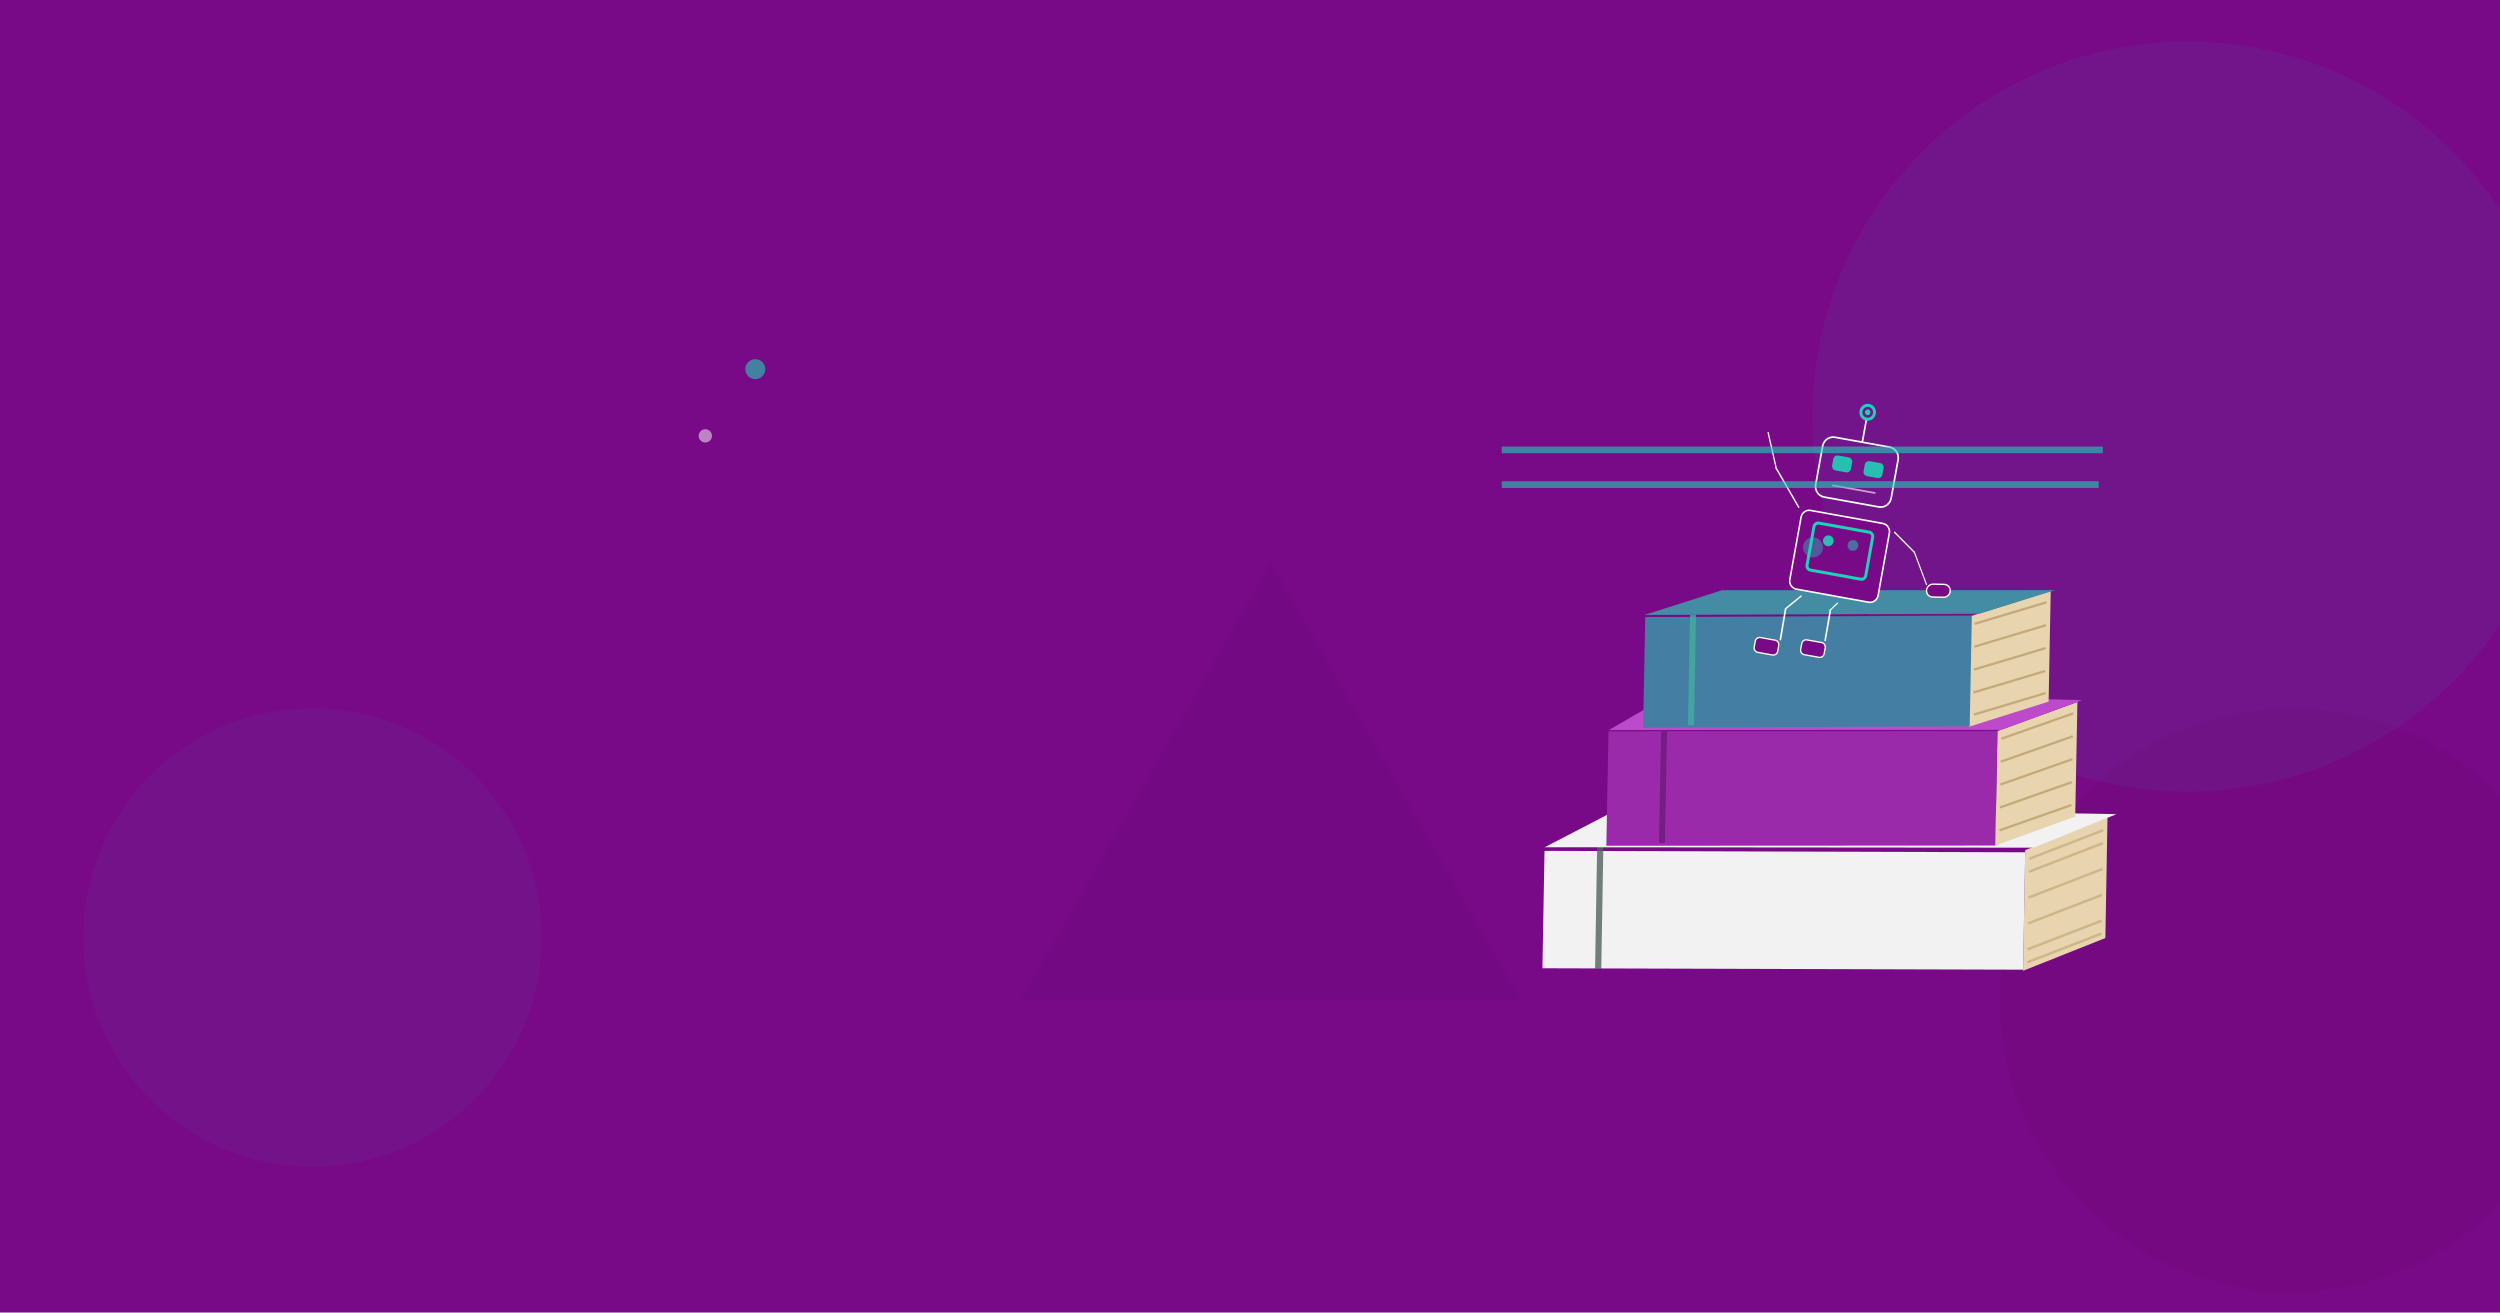
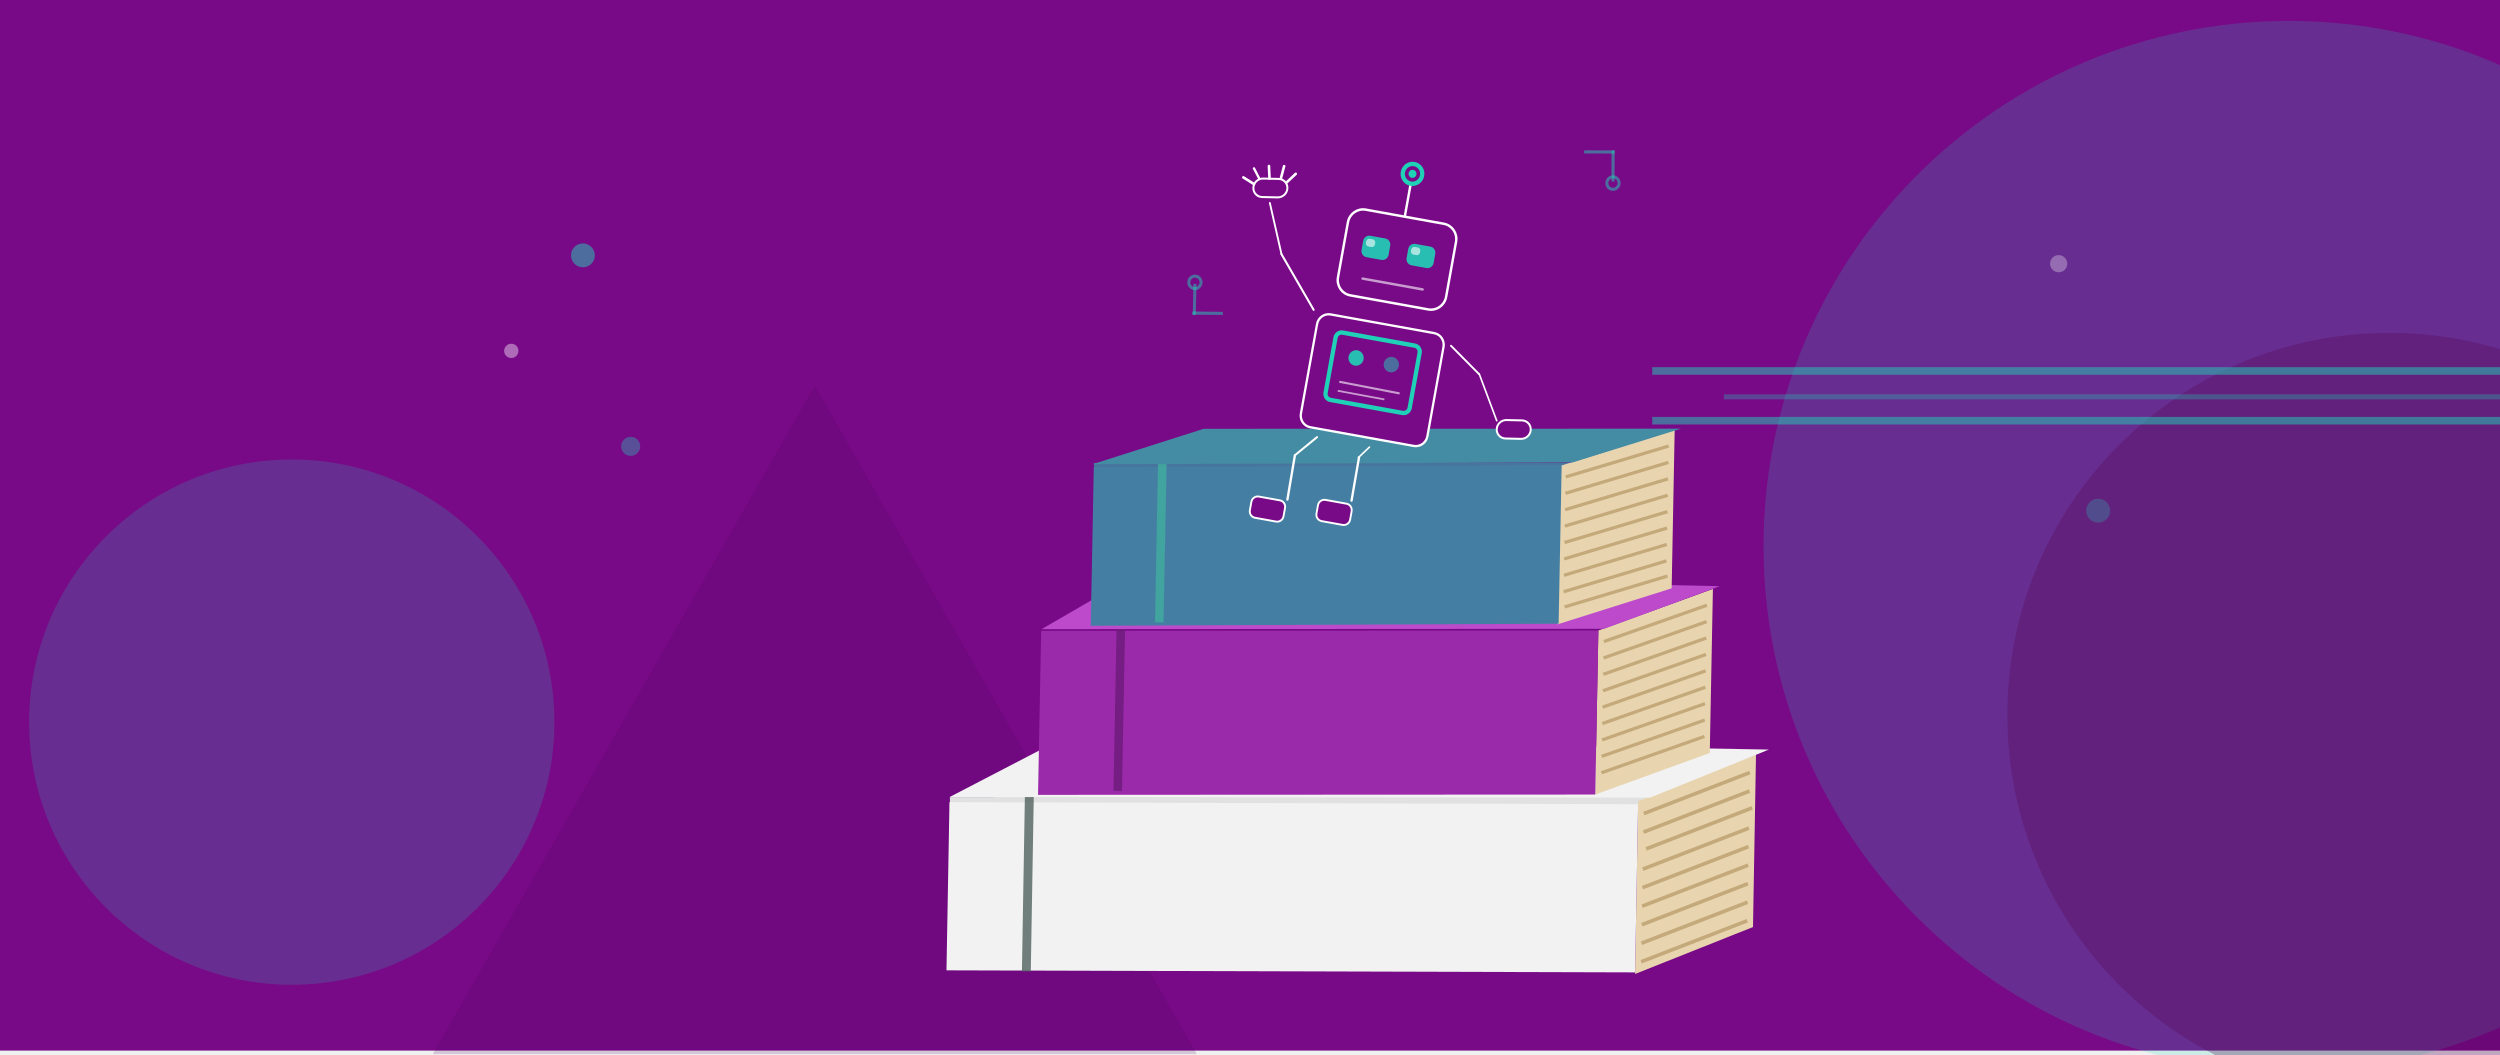
- <svg xmlns="http://www.w3.org/2000/svg" xmlns:xlink="http://www.w3.org/1999/xlink" viewBox="0 0 1200 630" width="1200" height="630" version="1.1" id="svg_og_share">
-   <defs id="defs_og">
-     <linearGradient id="swatch21_og">
-       <stop style="stop-color:#03041a;stop-opacity:1;" offset="0" />
+ <svg xmlns="http://www.w3.org/2000/svg" xmlns:xlink="http://www.w3.org/1999/xlink" viewBox="0 0 523.519 220.733" width="1047.039" height="441.466" version="1.1" id="svg70">
+   <defs id="defs1">
+     <linearGradient id="swatch21">
+       <stop style="stop-color:#03041a;stop-opacity:1;" offset="0" id="stop21" />
    </linearGradient>
-     <linearGradient id="swatch13_og">
-       <stop style="stop-color:#780987;stop-opacity:1;" offset="0" />
+     <linearGradient id="swatch13">
+       <stop style="stop-color:#780987;stop-opacity:1;" offset="0" id="stop13" />
    </linearGradient>
-     <linearGradient id="swatch1_og">
-       <stop style="stop-color:#cfb68a;stop-opacity:1;" offset="0" />
+     <linearGradient id="swatch1">
+       <stop style="stop-color:#cfb68a;stop-opacity:1;" offset="0" id="stop1" />
    </linearGradient>
-     <linearGradient id="swatch_page_creme">
-       <stop style="stop-color:#fefefe;stop-opacity:1;" offset="0" />
+     <linearGradient id="swatch87">
+       <stop style="stop-color:#fefefe;stop-opacity:1;" offset="0" id="stop87" />
    </linearGradient>
-     <linearGradient xlink:href="#swatch_page_creme" id="linearGradient_pages" x1="308" y1="98" x2="352" y2="98" gradientUnits="userSpaceOnUse" gradientTransform="matrix(0.9568604,0,0,0.9216062,13.26256,9.274907)" />
-     <linearGradient xlink:href="#swatch1_og" id="linearGradient1_og" x1="388.891" y1="201.5" x2="407.109" y2="201.5" gradientUnits="userSpaceOnUse" />
-     <linearGradient xlink:href="#swatch1_og" id="linearGradient2_og" x1="388.891" y1="198.5" x2="407.109" y2="198.5" gradientUnits="userSpaceOnUse" />
-     <linearGradient xlink:href="#swatch1_og" id="linearGradient3_og" x1="388.891" y1="195.5" x2="407.109" y2="195.5" gradientUnits="userSpaceOnUse" />
-     <linearGradient xlink:href="#swatch1_og" id="linearGradient4_og" x1="388.891" y1="192.5" x2="407.109" y2="192.5" gradientUnits="userSpaceOnUse" />
-     <linearGradient xlink:href="#swatch1_og" id="linearGradient5_og" x1="388.891" y1="189.5" x2="407.109" y2="189.5" gradientUnits="userSpaceOnUse" />
-     <linearGradient xlink:href="#swatch1_og" id="linearGradient6_og" x1="389.405" y1="186.207" x2="407.622" y2="186.207" gradientUnits="userSpaceOnUse" />
-     <linearGradient xlink:href="#swatch1_og" id="linearGradient7_og" x1="388.891" y1="183.5" x2="407.109" y2="183.5" gradientUnits="userSpaceOnUse" />
-     <linearGradient xlink:href="#swatch1_og" id="linearGradient8_og" x1="388.891" y1="180.5" x2="407.109" y2="180.5" gradientUnits="userSpaceOnUse" />
-     <linearGradient xlink:href="#swatch13_og" id="linearGradient_robot_body" x1="307.6" y1="99.592" x2="350.453" y2="99.592" gradientUnits="userSpaceOnUse" />
-     <linearGradient xlink:href="#swatch_page_creme" id="linearGradient86_reuse" x1="310" y1="122" x2="318" y2="122" gradientUnits="userSpaceOnUse" />
-     <linearGradient xlink:href="#swatch_page_creme" id="linearGradient85_reuse" x1="306" y1="135.5" x2="310" y2="135.5" gradientUnits="userSpaceOnUse" />
-     <linearGradient xlink:href="#swatch_page_creme" id="linearGradient75_reuse" x1="297" y1="145" x2="313" y2="145" gradientUnits="userSpaceOnUse" gradientTransform="matrix(0.6999791,0,0,0.8665768,89.25311,20.71024)" />
-     <linearGradient xlink:href="#swatch13_og" id="linearGradient15_reuse" x1="296.835" y1="146.364" x2="308.658" y2="146.364" gradientUnits="userSpaceOnUse" />
-     <linearGradient xlink:href="#swatch_page_creme" id="linearGradient76_reuse" x1="312" y1="60" x2="348" y2="60" gradientUnits="userSpaceOnUse" />
-     <linearGradient xlink:href="#swatch_page_creme" id="linearGradient80_reuse" x1="320" y1="68" x2="340" y2="68" gradientUnits="userSpaceOnUse" />
-     <linearGradient xlink:href="#swatch_page_creme" id="linearGradient87_reuse" x1="330" y1="40.5" x2="330" y2="40.5" gradientUnits="userSpaceOnUse" />
-     <linearGradient xlink:href="#swatch_page_creme" id="linearGradient79_reuse" x1="290" y1="94" x2="308" y2="94" gradientUnits="userSpaceOnUse" />
-     <linearGradient xlink:href="#swatch_page_creme" id="linearGradient77_reuse" x1="352" y1="94" x2="370" y2="94" gradientUnits="userSpaceOnUse" />
-     <linearGradient xlink:href="#swatch_page_creme" id="linearGradient78_reuse" x1="367" y1="104.5" x2="378" y2="104.5" gradientUnits="userSpaceOnUse" gradientTransform="matrix(1.012443,0,0,0.6607717,-16.02385,94.2773)" />
-     <linearGradient xlink:href="#swatch13_og" id="linearGradient14_reuse" x1="354.949" y1="162.657" x2="366.74" y2="162.657" gradientUnits="userSpaceOnUse" gradientTransform="translate(0.2665753,0.6707037)" />
+     <linearGradient id="swatch85">
+       <stop style="stop-color:#fefefe;stop-opacity:1;" offset="0" id="stop85" />
+     </linearGradient>
+     <linearGradient id="swatch81">
+       <stop style="stop-color:#fefefe;stop-opacity:1;" offset="0" id="stop81" />
+     </linearGradient>
+     <linearGradient id="swatch80">
+       <stop style="stop-color:#fefefe;stop-opacity:1;" offset="0" id="stop80" />
+     </linearGradient>
+     <linearGradient id="swatch79">
+       <stop style="stop-color:#fefefe;stop-opacity:1;" offset="0" id="stop79" />
+     </linearGradient>
+     <linearGradient id="swatch78">
+       <stop style="stop-color:#fefefe;stop-opacity:1;" offset="0" id="stop78" />
+     </linearGradient>
+     <linearGradient id="swatch77">
+       <stop style="stop-color:#fefefe;stop-opacity:1;" offset="0" id="stop77" />
+     </linearGradient>
+     <linearGradient id="swatch76">
+       <stop style="stop-color:#fefefe;stop-opacity:1;" offset="0" id="stop76" />
+     </linearGradient>
+     <linearGradient id="swatch75">
+       <stop style="stop-color:#fefefe;stop-opacity:1;" offset="0" id="stop75" />
+     </linearGradient>
+     <linearGradient id="swatch73">
+       <stop style="stop-color:#fefefe;stop-opacity:1;" offset="0" id="stop73" />
+     </linearGradient>
+     <linearGradient xlink:href="#swatch73" id="linearGradient73" x1="308" y1="98" x2="352" y2="98" gradientUnits="userSpaceOnUse" gradientTransform="matrix(0.9568604,0,0,0.9216062,13.26256,9.274907)" />
+     <linearGradient xlink:href="#swatch75" id="linearGradient75" x1="297" y1="145" x2="313" y2="145" gradientUnits="userSpaceOnUse" gradientTransform="matrix(0.6999791,0,0,0.8665768,89.25311,20.71024)" />
+     <linearGradient xlink:href="#swatch76" id="linearGradient76" x1="312" y1="60" x2="348" y2="60" gradientUnits="userSpaceOnUse" />
+     <linearGradient xlink:href="#swatch77" id="linearGradient77" x1="352" y1="94" x2="370" y2="94" gradientUnits="userSpaceOnUse" />
+     <linearGradient xlink:href="#swatch78" id="linearGradient78" x1="367" y1="104.5" x2="378" y2="104.5" gradientUnits="userSpaceOnUse" gradientTransform="matrix(1.012443,0,0,0.6607717,-16.02385,94.2773)" />
+     <linearGradient xlink:href="#swatch79" id="linearGradient79" x1="290" y1="94" x2="308" y2="94" gradientUnits="userSpaceOnUse" />
+     <linearGradient xlink:href="#swatch80" id="linearGradient80" x1="320" y1="68" x2="340" y2="68" gradientUnits="userSpaceOnUse" />
+     <linearGradient xlink:href="#swatch81" id="linearGradient81" x1="317" y1="102" x2="343" y2="102" gradientUnits="userSpaceOnUse" />
+     <linearGradient xlink:href="#swatch81" id="linearGradient82" x1="317" y1="105" x2="340" y2="105" gradientUnits="userSpaceOnUse" />
+     <linearGradient xlink:href="#swatch85" id="linearGradient85" x1="306" y1="135.5" x2="310" y2="135.5" gradientUnits="userSpaceOnUse" />
+     <linearGradient xlink:href="#swatch85" id="linearGradient86" x1="310" y1="122" x2="318" y2="122" gradientUnits="userSpaceOnUse" />
+     <linearGradient xlink:href="#swatch87" id="linearGradient87" x1="330" y1="40.5" x2="330" y2="40.5" gradientUnits="userSpaceOnUse" />
+     <linearGradient xlink:href="#swatch1" id="linearGradient1" x1="388.891" y1="201.5" x2="407.109" y2="201.5" gradientUnits="userSpaceOnUse" />
+     <linearGradient xlink:href="#swatch1" id="linearGradient2" x1="388.891" y1="198.5" x2="407.109" y2="198.5" gradientUnits="userSpaceOnUse" />
+     <linearGradient xlink:href="#swatch1" id="linearGradient3" x1="388.891" y1="195.5" x2="407.109" y2="195.5" gradientUnits="userSpaceOnUse" />
+     <linearGradient xlink:href="#swatch1" id="linearGradient4" x1="388.891" y1="192.5" x2="407.109" y2="192.5" gradientUnits="userSpaceOnUse" />
+     <linearGradient xlink:href="#swatch1" id="linearGradient5" x1="388.891" y1="189.5" x2="407.109" y2="189.5" gradientUnits="userSpaceOnUse" />
+     <linearGradient xlink:href="#swatch1" id="linearGradient6" x1="389.405" y1="186.207" x2="407.622" y2="186.207" gradientUnits="userSpaceOnUse" />
+     <linearGradient xlink:href="#swatch1" id="linearGradient7" x1="388.891" y1="183.5" x2="407.109" y2="183.5" gradientUnits="userSpaceOnUse" />
+     <linearGradient xlink:href="#swatch1" id="linearGradient8" x1="388.891" y1="180.5" x2="407.109" y2="180.5" gradientUnits="userSpaceOnUse" />
+     <linearGradient xlink:href="#swatch87" id="linearGradient86-9" x1="310" y1="122" x2="318" y2="122" gradientUnits="userSpaceOnUse" />
+     <linearGradient xlink:href="#swatch87" id="linearGradient85-8" x1="306" y1="135.5" x2="310" y2="135.5" gradientUnits="userSpaceOnUse" />
+     <linearGradient xlink:href="#swatch75" id="linearGradient10" gradientUnits="userSpaceOnUse" gradientTransform="matrix(0.6999791,0,0,0.8665768,110.9242,17.96037)" x1="297" y1="145" x2="313" y2="145" />
+     <linearGradient xlink:href="#swatch87" id="linearGradient77-5" x1="352" y1="94" x2="370" y2="94" gradientUnits="userSpaceOnUse" />
+     <linearGradient xlink:href="#swatch87" id="linearGradient79-2" x1="290" y1="94" x2="308" y2="94" gradientUnits="userSpaceOnUse" />
+     <linearGradient xlink:href="#swatch78" id="linearGradient11" gradientUnits="userSpaceOnUse" gradientTransform="matrix(1.012443,0,0,0.6607717,-99.95036,18.39488)" x1="367" y1="104.5" x2="378" y2="104.5" />
+     <linearGradient xlink:href="#swatch87" id="linearGradient77-8" x1="352" y1="94" x2="370" y2="94" gradientUnits="userSpaceOnUse" />
+     <linearGradient xlink:href="#swatch87" id="linearGradient77-8-4" x1="352" y1="94" x2="370" y2="94" gradientUnits="userSpaceOnUse" />
+     <linearGradient xlink:href="#swatch87" id="linearGradient77-8-4-4" x1="352" y1="94" x2="370" y2="94" gradientUnits="userSpaceOnUse" />
+     <linearGradient xlink:href="#swatch87" id="linearGradient77-8-4-42" x1="352" y1="94" x2="370" y2="94" gradientUnits="userSpaceOnUse" />
+     <linearGradient xlink:href="#swatch87" id="linearGradient12" gradientUnits="userSpaceOnUse" x1="352" y1="94" x2="370" y2="94" />
+     <linearGradient xlink:href="#swatch13" id="linearGradient13" x1="307.6" y1="99.592" x2="350.453" y2="99.592" gradientUnits="userSpaceOnUse" />
+     <linearGradient xlink:href="#swatch13" id="linearGradient14" x1="354.949" y1="162.657" x2="366.74" y2="162.657" gradientUnits="userSpaceOnUse" gradientTransform="translate(0.2665753,0.6707037)" />
+     <linearGradient xlink:href="#swatch13" id="linearGradient15" x1="296.835" y1="146.364" x2="308.658" y2="146.364" gradientUnits="userSpaceOnUse" />
+     <linearGradient xlink:href="#swatch13" id="linearGradient16" x1="320.416" y1="142.589" x2="332.239" y2="142.589" gradientUnits="userSpaceOnUse" gradientTransform="translate(-1.909942,1.024945)" />
+     <linearGradient xlink:href="#swatch21" id="linearGradient21" x1="227.308" y1="106.804" x2="326.965" y2="106.804" gradientUnits="userSpaceOnUse" />
  </defs>
-   <rect width="1200" height="630" fill="#780987" id="bg_rect" />
-   <g id="decorative_bg_og" opacity="0.5">
-     <polygon points="420,220 260,220 340,80" fill="#50055c" opacity="0.18" transform="translate(100, 150) scale(1.5)" />
-     <circle cx="150" cy="450" r="110" fill="#1fd1b6" opacity="0.1" />
-     <circle cx="1050" cy="200" r="180" fill="#1fd1b6" opacity="0.12" />
-     <circle cx="1100" cy="480" r="140" fill="#500550" opacity="0.2" />
+   <g id="layer3" style="display:inline" transform="translate(0.733221,0.4399324)">
+     <rect width="523.519" height="220" fill="#780987" id="rect1" x="-0.733" y="-0.44" style="stroke-width:1.003" />
+     <polygon points="340,80 420,220 260,220 " fill="#50055c" opacity="0.18" id="polygon3" transform="translate(-170.1072,0.2932882)" />
  </g>
-   <g id="main_graphic_centered" transform="translate(425, 140) scale(1.6)">
-     <g id="layer2_repositioned">
-       <g id="book-bottom-og" transform="matrix(1.225508,0.02564515,-0.02249962,1.292818,-129.4715,-77.70573)">
-         <path id="polygon4_og" style="opacity:1;fill:#e8d5b0;fill-opacity:1" d="m 408,174 v 28 l -20,8 v -28 z" />
-         <g id="page_lines_bottom" style="opacity:1">
-           <line x1="389" y1="184" x2="407" y2="177" stroke="#c4a97a" stroke-width="0.6" opacity="0.7" />
-           <line x1="389" y1="187" x2="407" y2="180" stroke="#c4a97a" stroke-width="0.6" opacity="0.7" />
-           <line x1="389" y1="193" x2="407" y2="186" stroke="#c4a97a" stroke-width="0.6" opacity="0.7" />
-           <line x1="389" y1="199" x2="407" y2="192" stroke="#c4a97a" stroke-width="0.6" opacity="0.7" />
-           <line x1="389" y1="205" x2="407" y2="198" stroke="#c4a97a" stroke-width="0.6" opacity="0.7" />
-           <line x1="389" y1="208" x2="407" y2="201" stroke="#c4a97a" stroke-width="0.6" opacity="0.7" />
-         </g>
-         <polygon points="270,212 270,184 388,182 388,210 " fill="#f2f2f2" style="fill:#f2f2f2;stroke:none" transform="matrix(0.9968735,-4.7580367e-4,-4.4037164e-4,0.9728961,1.302463,5.62036)" />
-         <line x1="284" y1="182.999" x2="284.012" y2="211.641" stroke="#149e88" stroke-width="1.516" opacity="0.8" style="fill:#cccccc;fill-opacity:1;stroke:#50625f;stroke-opacity:1" />
-         <path id="polygon15_og" style="fill:#f2f2f2;stroke-width:1.025" d="m 410.183,173.212 -20.141,8.18 -119.642,2.274 19.504,-10.082 z" />
-       </g>
-       <g id="book-middle-og" transform="matrix(1.190249,0.02271439,-0.02185229,1.145074,-112.8895,-55.40504)">
-         <polygon points="398,148 398,178 378,186 378,156 " fill="#e8d5b0" opacity="0.9" style="opacity:1;fill:#e8d5b0;stroke:none" />
-         <g id="page_lines_middle" style="opacity:1" stroke="#c4a97a" stroke-width="0.6" opacity="0.7">
-           <line x1="379" y1="158" x2="397" y2="151" />
-           <line x1="379" y1="164" x2="397" y2="157" />
-           <line x1="379" y1="170" x2="397" y2="163" />
-           <line x1="379" y1="176" x2="397" y2="169" />
-           <line x1="379" y1="182" x2="397" y2="175" />
-         </g>
-         <polygon points="378,156 378,186 280,188 280,158 " fill="#9b2aaa" style="stroke:none" />
-         <line x1="294" y1="157" x2="294" y2="187" stroke="#6b1a78" stroke-width="1.5" opacity="0.8" />
-         <path id="polygon28_og" style="fill:#bc4acb;stroke-width:1.018" d="m 399.174,147.473 -20.185,8.199 -98.919,2.02 16.764,-10.552 z" />
-       </g>
-       <g id="book-top-og" transform="matrix(1.190249,0.02271439,-0.02185229,1.145074,-111.9619,-57.64295)">
-         <path id="polygon30_og" style="opacity:1;fill:#e8d5b0" d="m 370,128 20,-7 v 29 l -20,7 z" />
-         <g id="page_lines_top" style="opacity:1" stroke="#c4a97a" stroke-width="0.6">
-           <path d="m 371,130 18,-6" />
-           <path d="m 371,136 18,-6" />
-           <path d="m 371,142 18,-6" />
-           <path d="m 371,148 18,-6" />
-           <path d="m 371.229,153.776 18,-6" />
-         </g>
-         <path id="polygon37_og" style="fill:#447fa3" transform="matrix(1.00342,-6.7842613e-5,-6.2790528e-5,1.000001,-1.013419,-0.1079624)" d="m 288,130 82,-2 v 29 l -82,2 z" />
-         <path id="line38_og" style="opacity:0.8;fill:#16a891;stroke:#40ae9d;stroke-width:1.5" d="m 300,129 v 29" />
-         <path id="polygon40_og" style="fill:#448ca3;fill-opacity:1;stroke:none;stroke-width:0;stroke-dasharray:none" d="m 372.138,127.337 -84.397,1.994 19.426,-6.863 83.931,-1.683 z" />
-       </g>
-       <g id="robot-og" transform="matrix(0.6289157,0.1135634,-0.1157177,0.6408459,90.84825,-21.79533)">
-         <line x1="314.548" y1="120.773" x2="308.506" y2="127.713" stroke-width="0.66" style="stroke:url(#linearGradient86_reuse);stroke-dasharray:none" stroke-linecap="round" />
-         <line x1="308.467" y1="127.795" x2="308.627" y2="142.208" stroke-width="0.771" style="stroke:url(#linearGradient85_reuse);stroke-dasharray:none" stroke-linecap="round" />
-         <rect x="297.147" y="142.898" width="11.2" height="6.933" rx="2.1" fill="none" stroke-width="0.623" style="fill:url(#linearGradient15_reuse);stroke:url(#linearGradient75_reuse);stroke-dasharray:none" />
-         <line x1="332.024" y1="120.928" x2="329.105" y2="124.836" stroke-width="0.529" style="display:inline;stroke:url(#linearGradient86_reuse);stroke-dasharray:none" stroke-linecap="round" />
-         <line x1="329.267" y1="124.755" x2="329.366" y2="138.878" stroke-width="0.764" style="display:inline;stroke:url(#linearGradient85_reuse);stroke-dasharray:none" stroke-linecap="round" />
-         <rect x="318.818" y="140.148" width="11.2" height="6.933" rx="2.1" fill="none" stroke-width="0.623" style="display:inline;fill:url(#linearGradient15_reuse);stroke:url(#linearGradient75_reuse);stroke-dasharray:none" />
-         <rect x="307.976" y="81.16" width="42.102" height="36.864" rx="3.827" fill="none" stroke-width="0.751" style="fill:url(#linearGradient_robot_body);stroke:url(#linearGradient_pages);stroke-dasharray:none" />
-         <rect x="314.723" y="86.226" width="28" height="22" rx="2" fill="none" stroke="#1fd1b6" stroke-width="1.4" />
-         <circle cx="322.525" cy="93.483" r="2.5" fill="#1fd1b6" opacity="0.9" />
-         <circle cx="334.274" cy="93.578" r="2.5" fill="#1fd1b6" opacity="0.5" />
-         <rect x="312" y="46" width="36" height="28" rx="5" fill="none" stroke-width="0.8" style="stroke:url(#linearGradient76_reuse);stroke-dasharray:none" />
-         <rect x="318" y="54" width="9" height="7" rx="2" fill="#1fd1b6" opacity="0.9" />
-         <rect x="333" y="54" width="9" height="7" rx="2" fill="#1fd1b6" opacity="0.9" />
-         <line x1="320" y1="68" x2="340" y2="68" stroke-width="0.8" stroke-linecap="round" style="opacity:0.6;stroke:url(#linearGradient80_reuse);stroke-dasharray:none" />
-         <line x1="330" y1="46" x2="330" y2="35" stroke-width="0.8" style="stroke:url(#linearGradient87_reuse);stroke-dasharray:none" />
-         <circle cx="330" cy="32" r="3.2" fill="none" stroke="#1fd1b6" stroke-width="1.4" />
-         <circle cx="330" cy="32" r="1.3" fill="#1fd1b6" />
-         <line x1="306.042" y1="80.673" x2="292.387" y2="64.858" stroke-width="0.673" style="stroke:url(#linearGradient79_reuse);stroke-dasharray:none" stroke-linecap="round" />
-         <line x1="292.401" y1="64.827" x2="285.695" y2="49.358" stroke-width="0.61" style="display:inline;stroke:url(#linearGradient79_reuse);stroke-dasharray:none" stroke-linecap="round" />
-         <line x1="352.411" y1="84.195" x2="363.108" y2="91.555" stroke-width="0.62" style="stroke:url(#linearGradient77_reuse);stroke-dasharray:none" stroke-linecap="round" />
-         <line x1="363.207" y1="91.565" x2="371.535" y2="105.3" stroke-width="0.542" style="display:inline;stroke:url(#linearGradient77_reuse);stroke-dasharray:none" stroke-linecap="round" />
-         <rect x="355.543" y="160.354" width="11.137" height="5.947" rx="3.037" fill="none" stroke-width="0.654" style="fill:url(#linearGradient14_reuse);stroke:url(#linearGradient78_reuse);stroke-dasharray:none" transform="matrix(0.9883662,-0.1520932,0.1262185,0.9920025,0,0)" />
-       </g>
+   <g id="layer2" style="display:inline" transform="translate(1.099831,0.2199663)">
+     <g id="layer1" transform="translate(6.159053,-11.51156)" style="display:inline">
+       <line x1="322.356" y1="109.129" x2="221.841" y2="109.189" stroke="#c0b0d0" stroke-width="1.872" opacity="0.8" id="line38-9" style="display:inline;fill:url(#linearGradient21);fill-opacity:1;stroke:#3c90a3;stroke-opacity:1" />
+       <line x1="338.794" y1="179.301" x2="191.661" y2="179.386" stroke="#149e88" stroke-width="2.369" opacity="0.8" id="line13-1" style="opacity:1;fill:#cccccc;fill-opacity:1;stroke:#e1e1e1;stroke-opacity:1" />
    </g>
-     <g id="accent_graphics_og" transform="translate(-160, -30)">
-       <g opacity="0.6">
-         <line x1="344.896" y1="77.462" x2="525.219" y2="77.462" stroke="#1fd1b6" stroke-width="2" />
-         <line x1="344.896" y1="87.876" x2="523.975" y2="87.876" stroke="#1fd1b6" stroke-width="2" />
-       </g>
-       <circle cx="120.967" cy="53.254" r="3" fill="#1fd1b6" opacity="0.6" />
-       <circle cx="105.967" cy="73.254" r="2" fill="#ffffff" opacity="0.5" />
-       <circle cx="438.268" cy="106.717" r="3" fill="#1fd1b6" opacity="0.4" />
+     <circle cx="60" cy="151" r="55" fill="#1fd1b6" opacity="0.18" id="circle1" />
+     <circle cx="478.199" cy="114.164" r="110" fill="#1fd1b6" opacity="0.18" id="circle2" />
+     <circle cx="499.261" cy="149.489" r="80" fill="#500550" opacity="0.3" id="circle3" />
+     <g id="book-bottom" transform="matrix(1.225508,0.02564515,-0.02249962,1.292818,-129.4715,-77.70573)">
+       <path id="polygon4" style="opacity:1;fill:#e8d5b0;fill-opacity:1" d="m 408,174 v 28 l -20,8 v -28 z" />
+       <line x1="389" y1="184" x2="407" y2="177" stroke="#c4a97a" stroke-width="0.6" opacity="0.7" id="line4" style="opacity:1;fill:url(#linearGradient8)" />
+       <line x1="389" y1="187" x2="407" y2="180" stroke="#c4a97a" stroke-width="0.6" opacity="0.7" id="line5" style="opacity:1;fill:url(#linearGradient7)" />
+       <line x1="389.513" y1="189.707" x2="407.513" y2="182.707" stroke="#c4a97a" stroke-width="0.6" opacity="0.7" id="line6" style="opacity:1;fill:url(#linearGradient6)" />
+       <line x1="389" y1="193" x2="407" y2="186" stroke="#c4a97a" stroke-width="0.6" opacity="0.7" id="line7" style="opacity:1;fill:url(#linearGradient5)" />
+       <line x1="389" y1="196" x2="407" y2="189" stroke="#c4a97a" stroke-width="0.6" opacity="0.7" id="line8" style="opacity:1;fill:url(#linearGradient4)" />
+       <line x1="389" y1="199" x2="407" y2="192" stroke="#c4a97a" stroke-width="0.6" opacity="0.7" id="line9" style="opacity:1;fill:url(#linearGradient3)" />
+       <line x1="389" y1="202" x2="407" y2="195" stroke="#c4a97a" stroke-width="0.6" opacity="0.7" id="line10" style="opacity:1;fill:url(#linearGradient2)" />
+       <line x1="389" y1="205" x2="407" y2="198" stroke="#c4a97a" stroke-width="0.6" opacity="0.7" id="line11" style="opacity:1;fill:url(#linearGradient1)" />
+       <line x1="389" y1="208" x2="407" y2="201" stroke="#c4a97a" stroke-width="0.6" opacity="0.7" id="line12" style="opacity:1" />
+       <polygon points="270,212 270,184 388,182 388,210 " fill="#1fd1b6" id="polygon12" style="fill:#f2f2f2;stroke:none" transform="matrix(0.9968735,-4.7580367e-4,-4.4037164e-4,0.9728961,1.302463,5.62036)" />
+       <line x1="284" y1="182.999" x2="284.012" y2="211.641" stroke="#149e88" stroke-width="1.516" opacity="0.8" id="line13" style="fill:#cccccc;fill-opacity:1;stroke:#50625f;stroke-opacity:1" />
+       <path id="polygon15" style="fill:#f2f2f2;stroke-width:1.025" d="m 410.183,173.212 -20.141,8.18 -119.642,2.274 19.504,-10.082 z" />
+       <polygon points="408,202 388,210 270,212 270,184 274,174 408,174 " fill="none" stroke="none" stroke-width="1.2" stroke-linejoin="round" id="polygon16" transform="matrix(1.019559,8.7353812e-4,8.0848771e-4,1.063579,-5.452607,-13.7363)" />
    </g>
+     <g id="book-middle" transform="matrix(1.190249,0.02271439,-0.02185229,1.145074,-112.8895,-55.40504)">
+       <polygon points="398,148 398,178 378,186 378,156 " fill="#e8d5b0" opacity="0.9" id="polygon17" style="opacity:1;fill:#e8d5b0;stroke:none" />
+       <line x1="379" y1="158" x2="397" y2="151" stroke="#c4a97a" stroke-width="0.6" opacity="0.7" id="line17" style="opacity:1" />
+       <line x1="379" y1="161" x2="397" y2="154" stroke="#c4a97a" stroke-width="0.6" opacity="0.7" id="line18" style="opacity:1" />
+       <line x1="379" y1="164" x2="397" y2="157" stroke="#c4a97a" stroke-width="0.6" opacity="0.7" id="line19" style="opacity:1" />
+       <line x1="379" y1="167" x2="397" y2="160" stroke="#c4a97a" stroke-width="0.6" opacity="0.7" id="line20" style="opacity:1" />
+       <line x1="379" y1="170" x2="397" y2="163" stroke="#c4a97a" stroke-width="0.6" opacity="0.7" id="line21" style="opacity:1" />
+       <line x1="379" y1="173" x2="397" y2="166" stroke="#c4a97a" stroke-width="0.6" opacity="0.7" id="line22" style="opacity:1" />
+       <line x1="379" y1="176" x2="397" y2="169" stroke="#c4a97a" stroke-width="0.6" opacity="0.7" id="line23" style="opacity:1" />
+       <line x1="379" y1="179" x2="397" y2="172" stroke="#c4a97a" stroke-width="0.6" opacity="0.7" id="line24" style="opacity:1" />
+       <line x1="379" y1="182" x2="397" y2="175" stroke="#c4a97a" stroke-width="0.6" opacity="0.7" id="line25" style="opacity:1" />
+       <polygon points="378,156 378,186 280,188 280,158 " fill="#9b2aaa" id="polygon25" style="stroke:none" />
+       <line x1="294" y1="157" x2="294" y2="187" stroke="#6b1a78" stroke-width="1.5" opacity="0.8" id="line26" />
+       <path id="polygon28" style="fill:#bc4acb;stroke-width:1.018" d="m 399.174,147.473 -20.185,8.199 -98.919,2.02 16.764,-10.552 z" />
+       <polygon points="378,186 280,188 280,158 284,148 398,148 398,178 " fill="none" stroke="none" stroke-width="1.2" stroke-linejoin="round" id="polygon29" />
+     </g>
+     <g id="book-top" style="display:inline" transform="matrix(1.190249,0.02271439,-0.02185229,1.145074,-111.9619,-57.64295)">
+       <path id="polygon30" style="opacity:1;fill:#e8d5b0" d="m 370,128 20,-7 v 29 l -20,7 z" />
+       <path id="line30" style="opacity:1;stroke:#c4a97a;stroke-width:0.6" d="m 371,130 18,-6" />
+       <path id="line31" style="opacity:1;stroke:#c4a97a;stroke-width:0.6" d="m 371,133 18,-6" />
+       <path id="line32" style="opacity:1;stroke:#c4a97a;stroke-width:0.6" d="m 371,136 18,-6" />
+       <path id="line33" style="opacity:1;stroke:#c4a97a;stroke-width:0.6" d="m 371,139 18,-6" />
+       <path id="line34" style="opacity:1;stroke:#c4a97a;stroke-width:0.6" d="m 371,142 18,-6" />
+       <path id="line35" style="opacity:1;stroke:#c4a97a;stroke-width:0.6" d="m 371,145 18,-6" />
+       <path id="line36" style="opacity:1;stroke:#c4a97a;stroke-width:0.6" d="m 371,148 18,-6" />
+       <path id="line37" style="opacity:1;stroke:#c4a97a;stroke-width:0.6" d="m 371,151 18,-6" />
+       <path id="line37-4" style="display:inline;opacity:1;stroke:#c4a97a;stroke-width:0.6" d="m 371.229,153.776 18,-6" />
+       <path id="polygon37" style="fill:#447fa3" transform="matrix(1.00342,-6.7842613e-5,-6.2790528e-5,1.000001,-1.013419,-0.1079624)" d="m 288,130 82,-2 v 29 l -82,2 z" />
+       <path id="line38" style="opacity:0.8;fill:#16a891;stroke:#40ae9d;stroke-width:1.5" d="m 300,129 v 29" />
+       <path id="polygon40" style="fill:#448ca3;fill-opacity:1;stroke:none;stroke-width:0;stroke-dasharray:none" d="m 372.138,127.337 -84.397,1.994 19.426,-6.863 83.931,-1.683 z" />
+       <path id="polygon44" style="fill:none;stroke-width:1.2;stroke-linejoin:round" d="m 288,159 v -29 l 4,-9 h 98 v 29 l -20,7 z" />
+     </g>
+     <g id="robot" style="display:inline" transform="matrix(0.6289157,0.1135634,-0.1157177,0.6408459,90.84825,-21.79533)">
+       <line x1="314.548" y1="120.773" x2="308.506" y2="127.713" stroke="rgba(255,255,255,0.75)" stroke-width="2" stroke-linecap="round" id="line45" style="stroke:url(#linearGradient86);stroke-width:0.66;stroke-dasharray:none" />
+       <line x1="308.467" y1="127.795" x2="308.627" y2="142.208" stroke="rgba(255,255,255,0.65)" stroke-width="1.8" stroke-linecap="round" id="line46" style="stroke:url(#linearGradient85);stroke-width:0.771;stroke-dasharray:none" />
+       <rect x="297.147" y="142.898" width="11.2" height="6.933" rx="2.1" fill="none" stroke="rgba(255,255,255,0.65)" stroke-width="1.4" id="rect46" style="fill:url(#linearGradient15);stroke:url(#linearGradient75);stroke-width:0.623;stroke-dasharray:none" />
+       <line x1="332.024" y1="120.928" x2="329.105" y2="124.836" stroke="rgba(255,255,255,0.75)" stroke-width="2" stroke-linecap="round" id="line45-1" style="display:inline;stroke:url(#linearGradient86-9);stroke-width:0.529;stroke-dasharray:none" />
+       <line x1="329.267" y1="124.755" x2="329.366" y2="138.878" stroke="rgba(255,255,255,0.65)" stroke-width="1.8" stroke-linecap="round" id="line46-7" style="display:inline;stroke:url(#linearGradient85-8);stroke-width:0.764;stroke-dasharray:none" />
+       <rect x="318.818" y="140.148" width="11.2" height="6.933" rx="2.1" fill="none" stroke="rgba(255,255,255,0.65)" stroke-width="1.4" id="rect46-1" style="display:inline;fill:url(#linearGradient16);stroke:url(#linearGradient10);stroke-width:0.623;stroke-dasharray:none" />
+       <rect x="307.976" y="81.16" width="42.102" height="36.864" rx="3.827" fill="none" stroke="rgba(255,255,255,0.88)" stroke-width="1.8" id="rect49" style="fill:url(#linearGradient13);stroke:url(#linearGradient73);stroke-width:0.751;stroke-dasharray:none" />
+       <rect x="314.723" y="86.226" width="28" height="22" rx="2" fill="none" stroke="#1fd1b6" stroke-width="1.4" id="rect50" />
+       <circle cx="322.525" cy="93.483" r="2.5" fill="#1fd1b6" opacity="0.9" id="circle50" />
+       <circle cx="334.274" cy="93.578" r="2.5" fill="#1fd1b6" opacity="0.5" id="circle51" />
+       <line x1="318.491" y1="101.972" x2="338.64" y2="102.224" stroke="rgba(255,255,255,0.35)" stroke-width="0.9" id="line51" style="opacity:0.6;stroke:url(#linearGradient81);stroke-width:0.68;stroke-dasharray:none" />
+       <line x1="318.533" y1="104.92" x2="334.067" y2="104.988" stroke="rgba(255,255,255,0.25)" stroke-width="0.9" id="line52" style="opacity:0.6;stroke:url(#linearGradient82);stroke-width:0.58;stroke-dasharray:none" />
+       <rect x="312" y="46" width="36" height="28" rx="5" fill="none" stroke="rgba(255,255,255,0.88)" stroke-width="1.8" id="rect52" style="stroke:url(#linearGradient76);stroke-width:0.8;stroke-dasharray:none" />
+       <rect x="318" y="54" width="9" height="7" rx="2" fill="#1fd1b6" opacity="0.9" id="rect53" />
+       <rect x="333" y="54" width="9" height="7" rx="2" fill="#1fd1b6" opacity="0.9" id="rect54" />
+       <rect x="319" y="55" width="3" height="2.5" rx="1" fill="#ffffff" opacity="0.6" id="rect55" />
+       <rect x="334" y="55" width="3" height="2.5" rx="1" fill="#ffffff" opacity="0.6" id="rect56" />
+       <line x1="320" y1="68" x2="340" y2="68" stroke="rgba(255,255,255,0.6)" stroke-width="1.4" stroke-linecap="round" id="line56" style="opacity:0.6;stroke:url(#linearGradient80);stroke-width:0.8;stroke-dasharray:none" />
+       <line x1="330" y1="46" x2="330" y2="35" stroke="rgba(255,255,255,0.7)" stroke-width="1.4" id="line57" style="stroke:url(#linearGradient87);stroke-width:0.8;stroke-dasharray:none" />
+       <circle cx="330" cy="32" r="3.2" fill="none" stroke="#1fd1b6" stroke-width="1.4" id="circle57" />
+       <circle cx="330" cy="32" r="1.3" fill="#1fd1b6" id="circle58" />
+       <line x1="306.042" y1="80.673" x2="292.387" y2="64.858" stroke="rgba(255,255,255,0.75)" stroke-width="1.8" stroke-linecap="round" id="line58" style="stroke:url(#linearGradient79);stroke-width:0.673;stroke-dasharray:none" />
+       <line x1="292.401" y1="64.827" x2="285.695" y2="49.358" stroke="rgba(255,255,255,0.75)" stroke-width="1.8" stroke-linecap="round" id="line58-1" style="display:inline;stroke:url(#linearGradient79-2);stroke-width:0.61;stroke-dasharray:none" />
+       <line x1="352.411" y1="84.195" x2="363.108" y2="91.555" stroke="rgba(255,255,255,0.75)" stroke-width="1.8" stroke-linecap="round" id="line59" style="stroke:url(#linearGradient77);stroke-width:0.62;stroke-dasharray:none" />
+       <line x1="275.669" y1="42.78" x2="279.476" y2="44.286" stroke="rgba(255,255,255,0.75)" stroke-width="1.8" stroke-linecap="round" id="line59-9" style="display:inline;stroke:url(#linearGradient77-8);stroke-width:0.853;stroke-dasharray:none" />
+       <line x1="278.562" y1="39.328" x2="280.774" y2="42.13" stroke="rgba(255,255,255,0.75)" stroke-width="1.8" stroke-linecap="round" id="line59-9-3" style="display:inline;stroke:url(#linearGradient77-8-4);stroke-width:0.763;stroke-dasharray:none" />
+       <line x1="288.163" y1="36.906" x2="287.821" y2="40.921" stroke="rgba(255,255,255,0.75)" stroke-width="1.8" stroke-linecap="round" id="line59-9-8" style="display:inline;stroke:url(#linearGradient12);stroke-width:0.853;stroke-dasharray:none" />
+       <line x1="292.357" y1="38.659" x2="289.919" y2="41.9" stroke="rgba(255,255,255,0.75)" stroke-width="1.8" stroke-linecap="round" id="line59-9-3-6" style="display:inline;stroke:url(#linearGradient77-8-4-42);stroke-width:0.853;stroke-dasharray:none" />
+       <line x1="283.256" y1="37.729" x2="284.169" y2="41.657" stroke="rgba(255,255,255,0.75)" stroke-width="1.8" stroke-linecap="round" id="line59-9-3-8" style="display:inline;stroke:url(#linearGradient77-8-4-4);stroke-width:0.853;stroke-dasharray:none" />
+       <line x1="363.207" y1="91.565" x2="371.535" y2="105.3" stroke="rgba(255,255,255,0.75)" stroke-width="1.8" stroke-linecap="round" id="line59-1" style="display:inline;stroke:url(#linearGradient77-5);stroke-width:0.542;stroke-dasharray:none" />
+       <rect x="355.543" y="160.354" width="11.137" height="5.947" rx="3.037" fill="none" stroke="rgba(255,255,255,0.7)" stroke-width="1.4" id="rect59" style="fill:url(#linearGradient14);stroke:url(#linearGradient78);stroke-width:0.654;stroke-dasharray:none" transform="matrix(0.9883662,-0.1520932,0.1262185,0.9920025,0,0)" />
+       <rect x="271.616" y="84.472" width="11.137" height="5.947" rx="3.037" fill="none" stroke="rgba(255,255,255,0.7)" stroke-width="1.4" id="rect59-6" style="display:inline;stroke:url(#linearGradient11);stroke-width:0.654;stroke-dasharray:none" transform="matrix(0.9883662,-0.1520932,0.1262185,0.9920025,0,0)" />
+       <line x1="276.966" y1="86.985" x2="267.108" y2="88.633" stroke="#1fd1b6" stroke-width="1" opacity="0.5" id="line60" />
+       <line x1="267.847" y1="89.118" x2="266.265" y2="79.24" stroke="#1fd1b6" stroke-width="1" opacity="0.5" id="line61" />
+       <circle cx="266.164" cy="78.765" r="2" fill="none" stroke="#1fd1b6" stroke-width="1" opacity="0.5" id="circle61" />
+       <line x1="384.071" y1="15.24" x2="393.917" y2="13.523" stroke="#1fd1b6" stroke-width="1" opacity="0.5" id="line62" />
+       <line x1="395.108" y1="22.974" x2="393.318" y2="13.129" stroke="#1fd1b6" stroke-width="1" opacity="0.5" id="line63" />
+       <circle cx="395.176" cy="23.466" r="2" fill="none" stroke="#1fd1b6" stroke-width="1" opacity="0.5" id="circle63" />
+     </g>
+     <circle cx="120.967" cy="53.254" r="2.5" fill="#1fd1b6" opacity="0.5" id="circle64" />
+     <circle cx="105.967" cy="73.254" r="1.5" fill="rgba(255,255,255,0.4)" id="circle65" />
+     <circle cx="130.967" cy="93.254" r="2" fill="#1fd1b6" opacity="0.35" id="circle66" />
+     <circle cx="430" cy="55" r="1.8" fill="rgba(255,255,255,0.3)" id="circle67" />
+     <circle cx="438.268" cy="106.717" r="2.5" fill="#1fd1b6" opacity="0.25" id="circle68" />
+     <line x1="344.896" y1="77.462" x2="525.219" y2="77.462" stroke="#1fd1b6" stroke-width="1.592" opacity="0.5" id="line68" />
+     <line x1="359.896" y1="82.876" x2="522.731" y2="82.876" stroke="#1fd1b6" stroke-width="1.06" opacity="0.3" id="line69" />
+     <line x1="344.896" y1="87.876" x2="523.975" y2="87.876" stroke="#1fd1b6" stroke-width="1.587" opacity="0.5" id="line70" />
  </g>
</svg>
